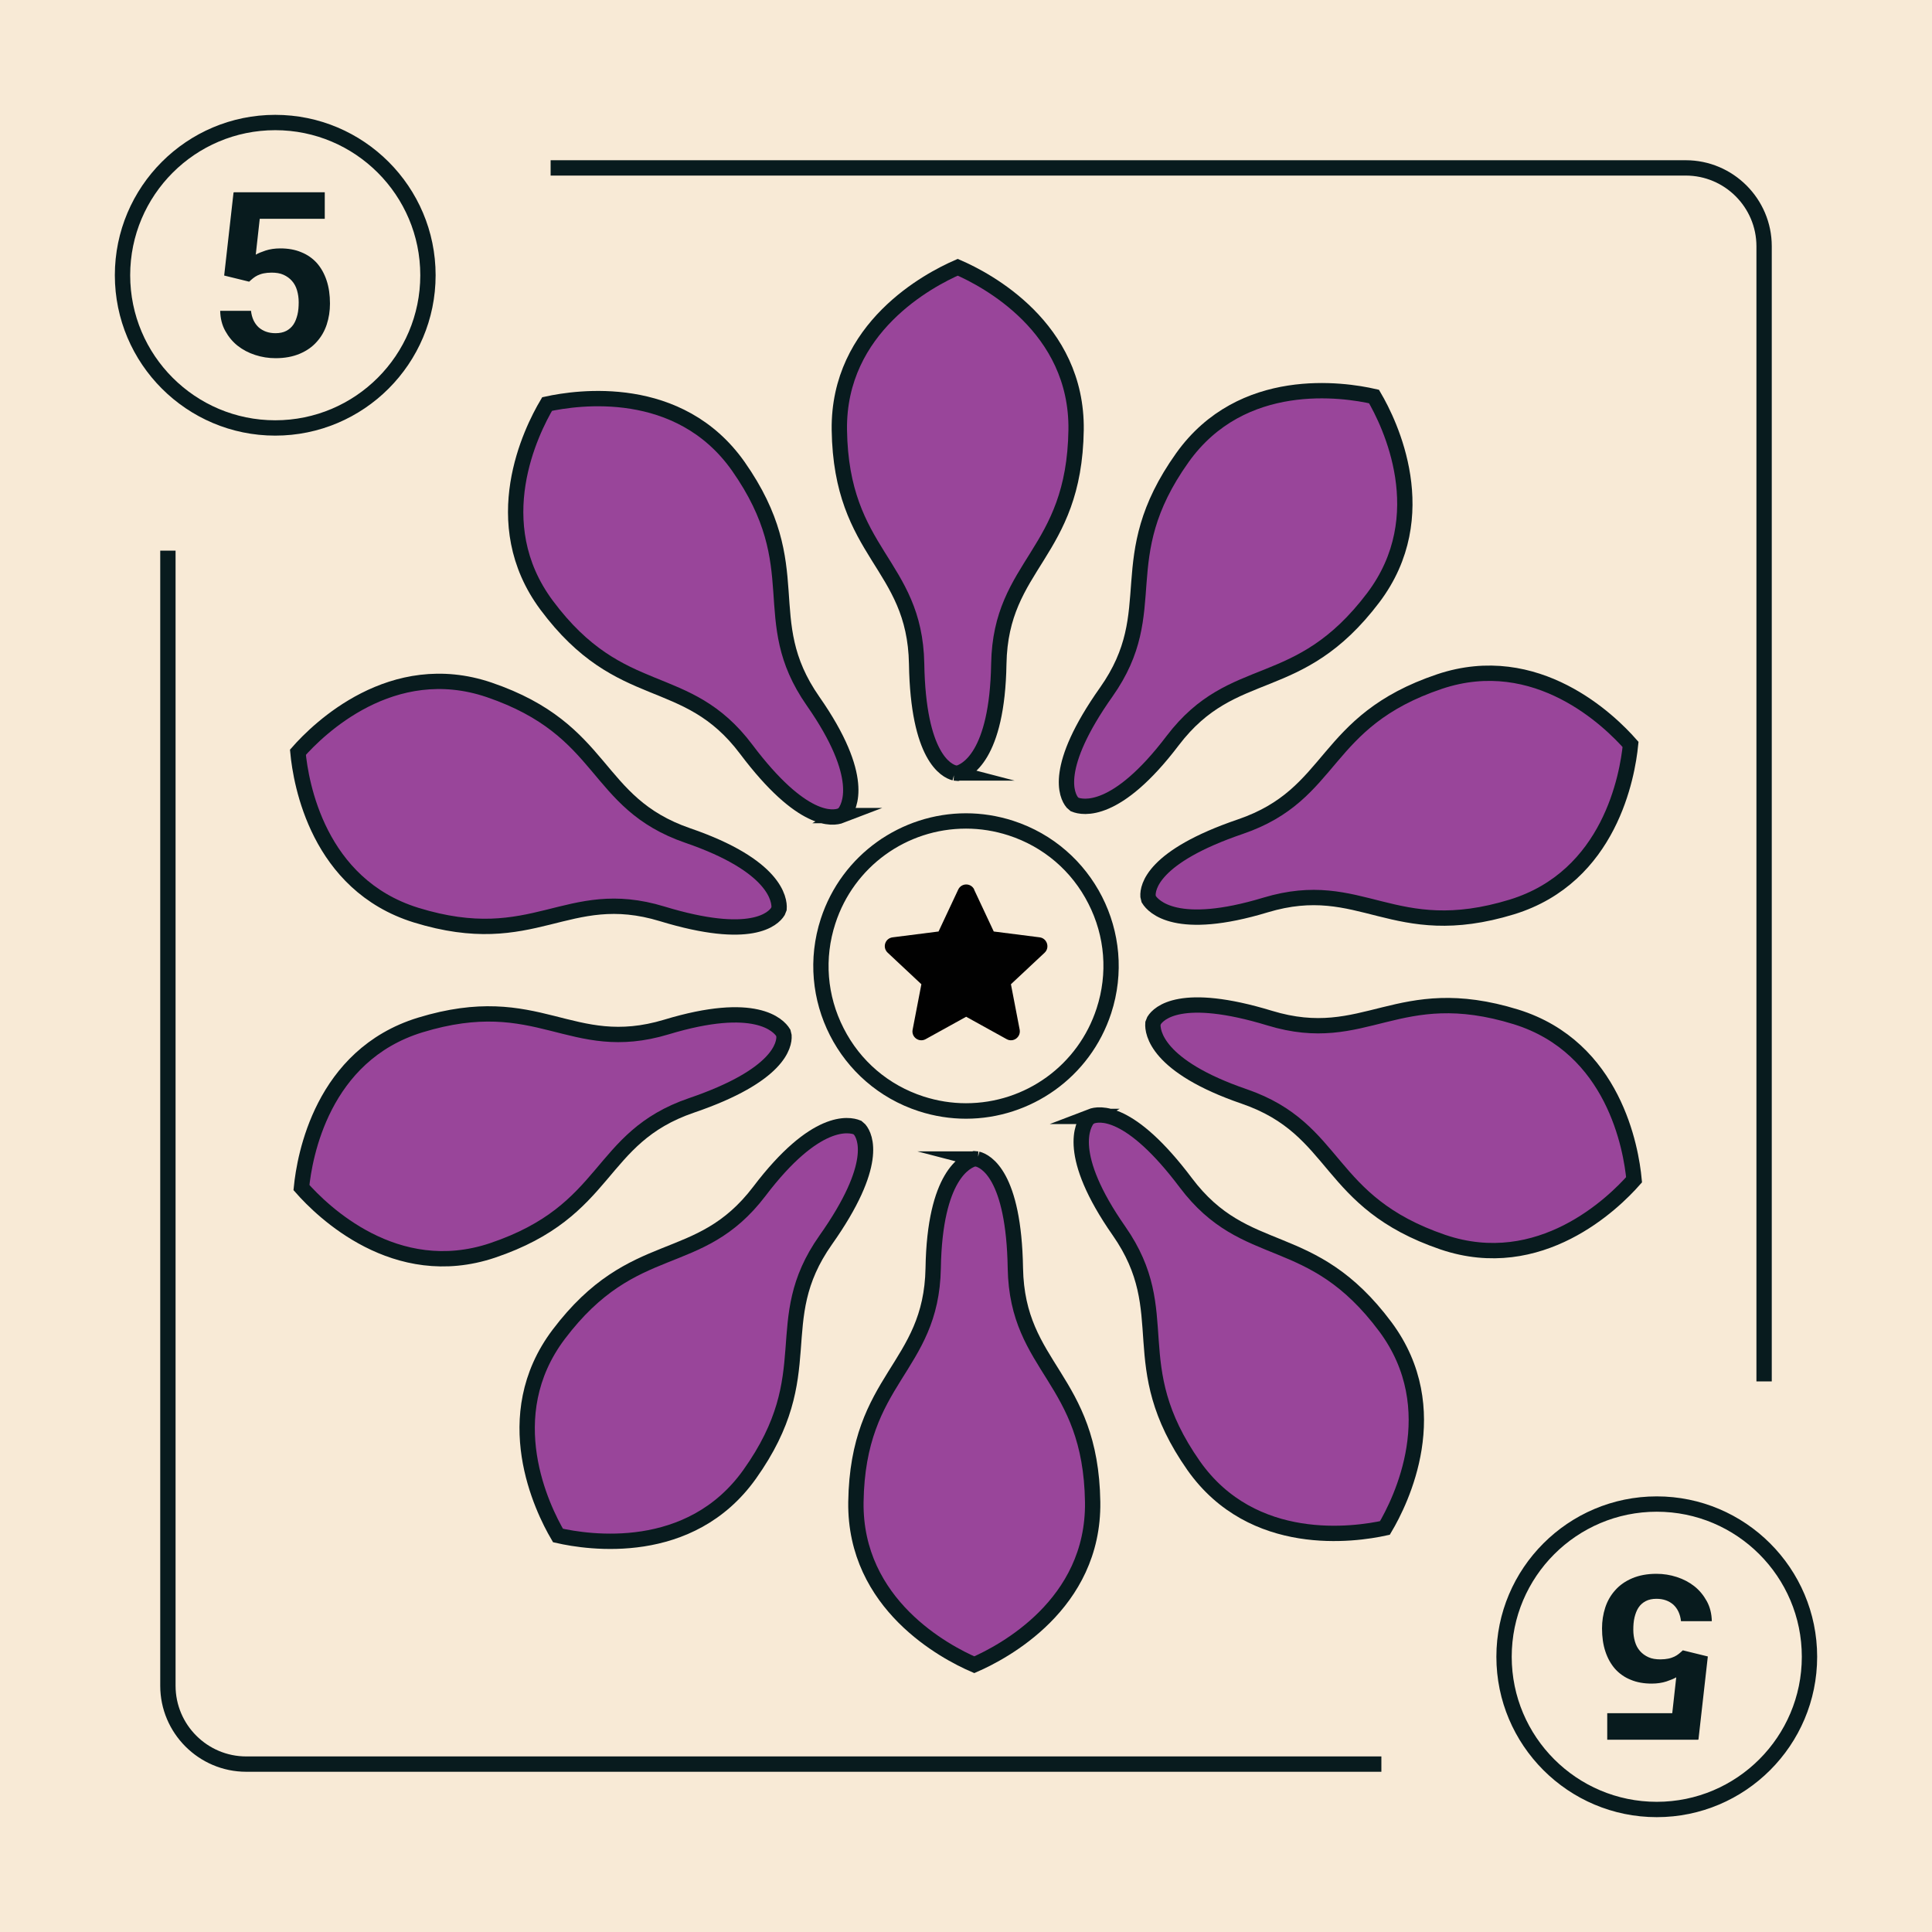
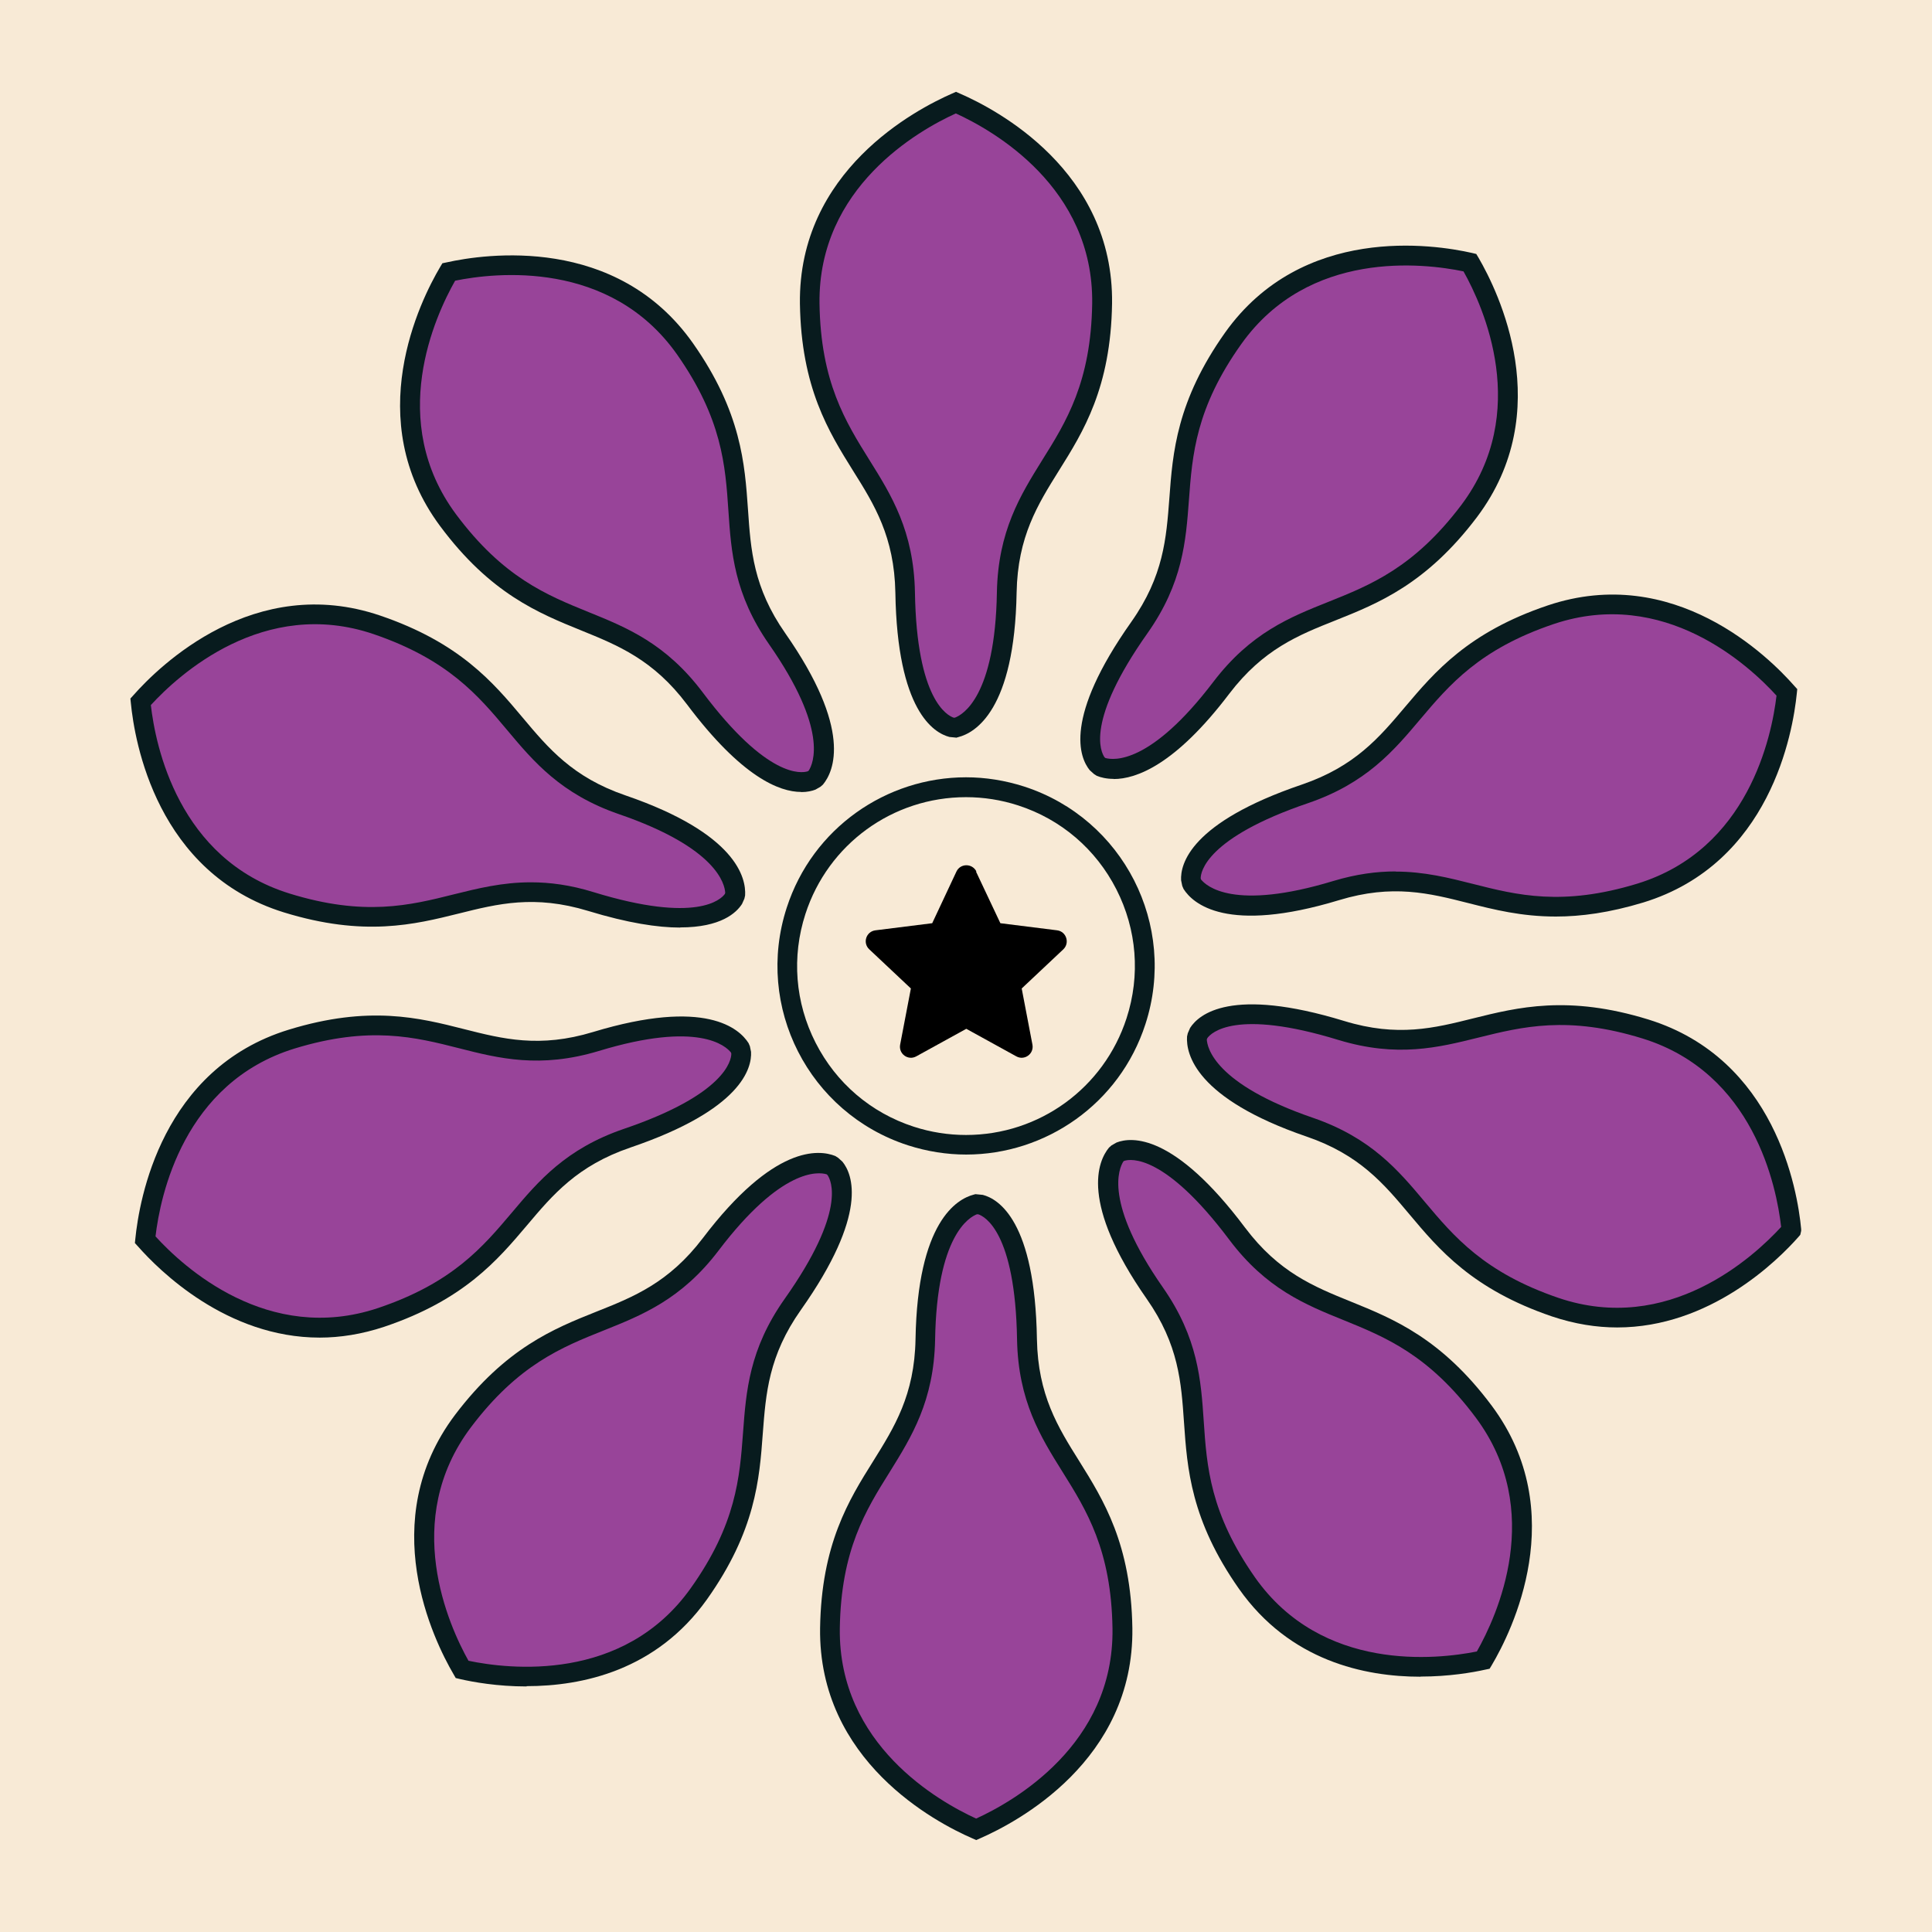
- <svg xmlns="http://www.w3.org/2000/svg" id="Layer_2" data-name="Layer 2" viewBox="0 0 126 126">
+ <svg xmlns="http://www.w3.org/2000/svg" id="Layer_2" data-name="Layer 2" viewBox="0 0 133.2 133.2">
  <defs>
    <style>
      .cls-1 {
        fill: #f8ead6;
      }

      .cls-2 {
-         fill: #e7a731;
+         fill-rule: evenodd;
      }

      .cls-3 {
-         fill: #081b1e;
+         fill: #984499;
      }

      .cls-4 {
-         fill: #99459a;
-         stroke: #081b1e;
-         stroke-miterlimit: 10;
-       }
- 
-       .cls-5 {
-         fill: #010101;
-         fill-rule: evenodd;
+         fill: #081b1e;
      }
    </style>
  </defs>
-   <g id="Layer_1-2" data-name="Layer 1">
+   <g id="Art">
    <g>
-       <rect class="cls-1" width="126" height="126" />
-       <path class="cls-1" d="m98.09,108.05c0-5.5,4.46-9.96,9.96-9.96s9.96,4.46,9.96,9.96-4.46,9.96-9.96,9.96-9.96-4.46-9.96-9.96" />
-       <path class="cls-1" d="m27.91,17.95c0,5.5-4.46,9.96-9.96,9.96s-9.96-4.46-9.96-9.96,4.46-9.96,9.96-9.96,9.96,4.46,9.96,9.96" />
-       <path class="cls-3" d="m108.05,118.51c-5.77,0-10.46-4.69-10.46-10.46s4.69-10.46,10.46-10.46,10.46,4.69,10.46,10.46-4.69,10.46-10.46,10.46Zm0-19.92c-5.22,0-9.46,4.24-9.46,9.46s4.24,9.46,9.46,9.46,9.46-4.24,9.46-9.46-4.24-9.46-9.46-9.46Z" />
-       <path class="cls-3" d="m17.95,28.41c-5.77,0-10.46-4.69-10.46-10.46s4.69-10.46,10.46-10.46,10.46,4.69,10.46,10.46-4.69,10.46-10.46,10.46Zm0-19.92c-5.22,0-9.46,4.24-9.46,9.46s4.24,9.46,9.46,9.46,9.46-4.24,9.46-9.46-4.24-9.46-9.46-9.46Z" />
-       <path class="cls-3" d="m109.94,11.45c2.54,0,4.61,2.07,4.61,4.61v74.03h1V16.06c0-3.09-2.52-5.61-5.61-5.61H35.91v1h74.03Z" />
-       <path class="cls-3" d="m16.06,114.55c-2.54,0-4.61-2.07-4.61-4.61V35.91h-1v74.03c0,3.09,2.52,5.61,5.61,5.61h74.03v-1H16.06Z" />
-       <path class="cls-3" d="m15.26,12.54h5.92v1.73h-4.24l-.26,2.34c.15-.09.37-.18.64-.27.28-.09.6-.14.96-.14.51,0,.97.08,1.37.25.4.16.74.4,1.02.71.27.31.48.68.63,1.13s.22.95.22,1.51c0,.48-.07.93-.21,1.36-.14.43-.36.81-.65,1.13-.29.33-.66.59-1.11.78-.45.19-.97.29-1.58.29-.46,0-.9-.07-1.33-.21-.43-.14-.81-.34-1.14-.6-.33-.26-.6-.59-.81-.97-.21-.38-.32-.82-.33-1.31h2.01c.05.46.22.82.5,1.08.29.25.65.38,1.1.38.27,0,.51-.05.7-.15.19-.1.35-.24.47-.42.12-.18.2-.4.26-.64.06-.25.08-.52.08-.81s-.04-.54-.11-.78c-.07-.24-.18-.44-.33-.61s-.33-.3-.55-.4-.48-.14-.78-.14c-.2,0-.37.02-.52.05s-.28.08-.39.13-.21.12-.3.19c-.09.07-.17.15-.25.22l-1.63-.4.61-5.41Z" />
-       <path class="cls-3" d="m110.74,113.46h-5.92v-1.73h4.24l.26-2.34c-.15.09-.37.18-.64.27-.28.09-.6.14-.96.14-.51,0-.97-.08-1.37-.25-.4-.16-.74-.4-1.02-.71-.27-.31-.48-.68-.63-1.13s-.22-.95-.22-1.51c0-.48.07-.93.21-1.36.14-.43.36-.81.65-1.13.29-.33.66-.59,1.11-.78.45-.19.97-.29,1.58-.29.46,0,.9.07,1.33.21.43.14.81.34,1.14.6.33.26.6.59.81.97.21.38.32.82.33,1.31h-2.01c-.05-.46-.22-.82-.5-1.08-.29-.25-.65-.38-1.1-.38-.27,0-.51.05-.7.15-.19.1-.35.24-.47.42-.12.18-.2.4-.26.64-.06.25-.08.52-.08.81s.04.54.11.78c.07.24.18.44.33.61s.33.3.55.4.48.14.78.14c.2,0,.37-.02.52-.05s.28-.08.39-.13.21-.12.3-.19c.09-.07.17-.15.25-.22l1.63.4-.61,5.41Z" />
-       <path class="cls-2" d="m57.54,54.66l-.77.56h0c.25-.19.51-.37.77-.54v-.02Z" />
-       <path class="cls-2" d="m69.23,55.24l-.1-.07s.06.05.09.07h0Z" />
-       <path class="cls-2" d="m68.46,54.68h0s.04.03.06.04l-.06-.04Z" />
-       <path class="cls-2" d="m68.52,54.72l.61.45c-.2-.16-.4-.3-.61-.45Z" />
-       <path class="cls-5" d="m63.53,58.02l1.28,2.73,2.99.38c.49.06.68.67.33,1l-2.2,2.06.57,2.96c.09.49-.42.86-.85.62l-2.64-1.46-2.64,1.46c-.43.24-.95-.13-.85-.62l.57-2.96-2.2-2.06c-.36-.34-.17-.94.33-1l2.99-.38,1.28-2.73c.21-.45.84-.45,1.05,0h0Z" />
-       <path class="cls-3" d="m63,54.04h0c.94,0,1.87.15,2.77.44,2.28.74,4.13,2.32,5.21,4.45,1.09,2.13,1.28,4.56.54,6.83-1.2,3.7-4.63,6.19-8.52,6.19-.94,0-1.87-.15-2.77-.44-2.28-.74-4.13-2.32-5.21-4.45-1.09-2.13-1.28-4.56-.54-6.83,1.2-3.7,4.63-6.19,8.52-6.19m0-1c-4.2,0-8.1,2.68-9.47,6.88-1.7,5.23,1.16,10.85,6.39,12.55,1.02.33,2.06.49,3.08.49,4.2,0,8.1-2.68,9.47-6.88,1.7-5.23-1.16-10.85-6.39-12.55-1.02-.33-2.06-.49-3.08-.49h0Z" />
+       <rect class="cls-1" width="133.2" height="133.2" />
      <g>
-         <path class="cls-4" d="m54.85,53.19c-.52.2-2.53.53-6.18-4.32-3.94-5.24-8.16-2.88-13.02-9.4-4-5.38-1-11.38.03-13.12h0c1.97-.43,8.61-1.41,12.47,4.06,4.67,6.66,1.12,9.93,4.87,15.31,3.48,4.98,2.37,6.93,2.01,7.36l-.19.11Z" />
-         <path class="cls-4" d="m62.25,50.41c-.54-.14-2.37-1.05-2.47-7.12-.12-6.56-4.92-7.12-5.04-15.25-.09-6.7,5.87-9.8,7.72-10.61h0c1.85.8,7.81,3.91,7.72,10.61-.12,8.13-4.92,8.7-5.04,15.25-.1,6.07-2.14,7-2.68,7.14l-.22-.02Z" />
-         <path class="cls-4" d="m69.93,52.33c-.35-.43-1.28-2.25,2.22-7.2,3.78-5.36.24-8.65,4.96-15.28,3.89-5.46,10.53-4.44,12.5-3.99h0c1.02,1.74,3.99,7.77-.05,13.12-4.91,6.49-9.11,4.11-13.08,9.32-3.67,4.84-5.87,4.38-6.39,4.17l-.16-.14Z" />
-         <path class="cls-4" d="m74.87,58.44c-.03-.56.28-2.57,6.03-4.53,6.2-2.12,5.27-6.86,12.98-9.46,6.35-2.13,11.13,2.59,12.46,4.1h0c-.2,2.01-1.33,8.63-7.74,10.6-7.78,2.38-9.78-2.02-16.06-.13-5.81,1.76-7.32.11-7.62-.37l-.05-.21Z" />
-         <path class="cls-4" d="m75.27,66.55c.3-.47,1.73-1.92,7.54-.15,6.27,1.91,8.29-2.48,16.06-.08,6.4,1.99,7.51,8.61,7.7,10.62h0c-1.33,1.51-6.13,6.22-12.47,4.07-7.7-2.63-6.75-7.36-12.95-9.5-5.74-1.97-6-4.2-5.96-4.76l.08-.2Z" />
+         <path class="cls-2" d="M67.29,60.09l1.68,3.56,3.91.49c.64.08.89.87.43,1.31l-2.87,2.7.74,3.87c.12.64-.55,1.12-1.11.81l-3.45-1.9-3.45,1.9c-.56.31-1.23-.17-1.11-.81l.74-3.87-2.87-2.7c-.47-.44-.22-1.23.43-1.31l3.91-.49,1.67-3.56c.27-.58,1.1-.58,1.38,0h0Z" />
+         <path class="cls-4" d="M66.6,54.96h0c1.22,0,2.43.19,3.6.57,2.96.96,5.36,3.02,6.77,5.79s1.66,5.92.7,8.88c-1.56,4.81-6.01,8.05-11.07,8.05-1.22,0-2.43-.19-3.6-.57-2.96-.96-5.36-3.02-6.77-5.79-1.41-2.77-1.66-5.92-.7-8.88,1.56-4.81,6.01-8.05,11.07-8.05M66.6,53.59c-5.48,0-10.58,3.49-12.36,8.99-2.22,6.83,1.52,14.16,8.35,16.38,1.34.43,2.69.64,4.02.64,5.48,0,10.58-3.49,12.36-8.99,2.22-6.83-1.52-14.16-8.35-16.38-1.34-.43-2.69-.64-4.02-.64h0Z" />
        <g>
-           <path class="cls-4" d="m71.15,72.81c.52-.2,2.53-.53,6.18,4.32,3.94,5.24,8.16,2.88,13.02,9.4,4,5.38,1,11.38-.03,13.12h0c-1.97.43-8.61,1.41-12.47-4.06-4.67-6.66-1.12-9.93-4.87-15.31-3.48-4.98-2.37-6.93-2.01-7.36l.19-.11Z" />
-           <path class="cls-4" d="m63.75,75.59c.54.14,2.37,1.05,2.47,7.12.12,6.56,4.92,7.12,5.04,15.25.09,6.7-5.87,9.8-7.72,10.61h0c-1.85-.8-7.81-3.91-7.72-10.61.12-8.13,4.92-8.7,5.04-15.25.1-6.07,2.14-7,2.68-7.14l.22.02Z" />
-           <path class="cls-4" d="m56.07,73.67c.35.43,1.28,2.25-2.22,7.2-3.78,5.36-.24,8.65-4.96,15.28-3.89,5.46-10.53,4.44-12.5,3.99h0c-1.02-1.74-3.99-7.77.05-13.12,4.91-6.49,9.11-4.11,13.08-9.32,3.67-4.84,5.87-4.38,6.39-4.17l.16.14Z" />
-           <path class="cls-4" d="m51.13,67.56c.03.56-.28,2.57-6.03,4.53-6.2,2.12-5.27,6.86-12.98,9.46-6.35,2.13-11.13-2.59-12.46-4.1h0c.2-2.01,1.33-8.63,7.74-10.6,7.78-2.38,9.78,2.02,16.06.13,5.81-1.76,7.32-.11,7.62.37l.05.21Z" />
-           <path class="cls-4" d="m50.73,59.45c-.3.47-1.73,1.92-7.54.15-6.27-1.91-8.29,2.48-16.06.08-6.4-1.99-7.51-8.61-7.7-10.62h0c1.33-1.51,6.13-6.22,12.47-4.07,7.7,2.63,6.75,7.36,12.95,9.5,5.74,1.97,6,4.2,5.96,4.76l-.08.2Z" />
+           <g>
+             <path class="cls-3" d="M55.97,53.8c-.68.27-3.31.7-8.07-5.65-5.15-6.84-10.65-3.76-17.01-12.28-5.22-7.02-1.3-14.87.04-17.13h0c2.57-.57,11.25-1.85,16.29,5.31,6.1,8.69,1.46,12.96,6.35,19.99,4.54,6.5,3.1,9.04,2.63,9.61l-.24.15Z" />
+             <path class="cls-4" d="M55.23,54.6c-1.47,0-4.08-.99-7.87-6.04-2.32-3.08-4.74-4.06-7.3-5.1-2.93-1.19-6.25-2.53-9.71-7.18-5.47-7.35-1.38-15.55,0-17.88l.15-.25.29-.06c2.65-.59,11.71-1.92,16.99,5.58,3.33,4.74,3.57,8.32,3.79,11.47.19,2.76.36,5.36,2.57,8.52,4.64,6.64,3.36,9.51,2.6,10.43l-.17.15-.35.2c-.23.09-.56.17-.98.17ZM31.38,19.35c-1.39,2.45-4.72,9.68.07,16.12,3.24,4.34,6.23,5.55,9.13,6.73,2.62,1.06,5.33,2.16,7.87,5.54,4.46,5.94,6.81,5.57,7.23,5.44l.07-.04c.32-.49,1.38-2.83-2.72-8.71-2.42-3.47-2.62-6.39-2.81-9.21-.21-3.12-.43-6.34-3.54-10.78-4.62-6.55-12.54-5.65-15.29-5.09Z" />
+           </g>
+           <g>
+             <path class="cls-3" d="M65.63,50.15c-.71-.18-3.09-1.38-3.22-9.3-.16-8.56-6.42-9.29-6.58-19.92-.11-8.75,7.66-12.8,10.08-13.85h0c2.41,1.05,10.19,5.1,10.08,13.85-.16,10.62-6.42,11.36-6.58,19.92-.13,7.93-2.79,9.14-3.5,9.33l-.28-.02Z" />
+             <path class="cls-4" d="M65.97,50.86l-.51-.05c-1.08-.28-3.6-1.8-3.73-9.95-.07-3.85-1.45-6.07-2.92-8.41-1.67-2.68-3.57-5.71-3.66-11.51-.12-9.17,8-13.4,10.49-14.49l.27-.12.27.12c2.49,1.08,10.61,5.32,10.49,14.48-.09,5.8-1.98,8.83-3.66,11.51-1.46,2.34-2.85,4.56-2.92,8.41-.14,8.1-2.85,9.67-4.02,9.97l-.11.03ZM65.75,49.48h.08c.55-.2,2.78-1.47,2.9-8.64.08-4.23,1.63-6.71,3.12-9.11,1.66-2.65,3.37-5.39,3.45-10.81.1-8.02-6.84-11.93-9.4-13.1-2.56,1.16-9.5,5.08-9.4,13.1.08,5.41,1.79,8.15,3.45,10.81,1.5,2.4,3.05,4.88,3.13,9.11.12,7.43,2.25,8.5,2.67,8.64Z" />
+           </g>
+           <g>
+             <path class="cls-3" d="M75.65,52.67c-.46-.57-1.68-2.94,2.9-9.41,4.94-7,.32-11.29,6.47-19.95,5.08-7.12,13.75-5.79,16.32-5.21h0c1.33,2.27,5.2,10.14-.06,17.13-6.41,8.47-11.89,5.36-17.08,12.17-4.8,6.31-7.66,5.72-8.34,5.45l-.21-.19Z" />
+             <path class="cls-4" d="M76.78,53.7c-.5,0-.89-.1-1.16-.21l-.19-.12-.3-.27c-.7-.86-1.83-3.58,2.87-10.23,2.22-3.15,2.41-5.75,2.62-8.51.23-3.15.5-6.72,3.85-11.44,5.32-7.46,14.37-6.08,17.02-5.48l.29.07.15.25c1.37,2.35,5.41,10.56-.1,17.89-3.49,4.62-6.82,5.95-9.75,7.12-2.57,1.02-4.99,1.99-7.33,5.06-3.71,4.89-6.4,5.88-7.97,5.88ZM76.21,52.26c.57.16,3.11.45,7.45-5.26,2.57-3.37,5.28-4.45,7.91-5.5,2.9-1.16,5.91-2.36,9.17-6.67,4.82-6.4,1.54-13.67.16-16.12-2.75-.57-10.67-1.52-15.32,5.01-3.14,4.41-3.38,7.64-3.61,10.75-.21,2.82-.42,5.73-2.86,9.19-4.29,6.07-3.21,8.19-2.96,8.55l.06.05Z" />
+           </g>
+           <g>
+             <path class="cls-3" d="M82.1,60.64c-.04-.73.36-3.36,7.87-5.91,8.1-2.77,6.88-8.96,16.95-12.36,8.29-2.79,14.53,3.38,16.27,5.35h0c-.26,2.62-1.74,11.27-10.1,13.84-10.16,3.1-12.78-2.64-20.97-.16-7.59,2.3-9.56.14-9.95-.48l-.06-.28Z" />
+             <path class="cls-4" d="M107.26,63.19c-2.37,0-4.27-.48-6.04-.93-2.68-.68-5.21-1.32-8.9-.2-7.75,2.35-10.08.24-10.72-.77l-.09-.21-.08-.39c-.06-1.11.62-3.98,8.33-6.6,3.65-1.25,5.33-3.24,7.11-5.35,2.04-2.41,4.35-5.15,9.84-7,8.69-2.92,15.21,3.51,17,5.55l.2.22-.03.29c-.27,2.7-1.82,11.73-10.58,14.42-2.34.71-4.31.97-6.03.97ZM96.21,60.09c1.98,0,3.68.43,5.34.85,3.03.77,6.17,1.56,11.34-.02,7.66-2.36,9.26-10.16,9.59-12.96-1.89-2.08-7.74-7.49-15.35-4.94-5.13,1.73-7.21,4.2-9.23,6.59-1.82,2.16-3.71,4.39-7.71,5.76-7.03,2.39-7.41,4.75-7.41,5.18l.02.08c.36.46,2.26,2.19,9.12.11,1.6-.48,3-.66,4.29-.66Z" />
+           </g>
+           <g>
+             <path class="cls-3" d="M82.63,71.23c.39-.62,2.26-2.51,9.84-.19,8.19,2.5,10.82-3.23,20.97-.1,8.36,2.6,9.81,11.25,10.06,13.87h0c-1.74,1.97-8,8.12-16.29,5.31-10.05-3.43-8.82-9.61-16.91-12.41-7.5-2.58-7.83-5.48-7.79-6.21l.11-.26Z" />
+             <path class="cls-4" d="M111.5,91.52c-1.42,0-2.92-.23-4.5-.76-5.49-1.87-7.79-4.61-9.82-7.03-1.78-2.12-3.45-4.12-7.1-5.37-7.66-2.63-8.32-5.7-8.24-6.9l.05-.22.16-.37c.6-.94,2.83-2.86,10.62-.48,3.69,1.13,6.22.49,8.9-.18,3.06-.76,6.54-1.63,12.08.08,8.75,2.72,10.28,11.75,10.53,14.45v.12s-.06.27-.06.27l-.11.13c-1.47,1.67-6.12,6.26-12.52,6.26ZM83.2,71.64c.02.58.54,3.1,7.33,5.43,4,1.38,5.88,3.62,7.7,5.79,2.01,2.39,4.09,4.87,9.21,6.62,7.59,2.58,13.46-2.82,15.36-4.89-.32-2.79-1.89-10.61-9.55-12.99-5.17-1.6-8.31-.81-11.34-.06-2.74.68-5.58,1.39-9.63.16-7.1-2.18-8.78-.49-9.04-.13l-.03.08Z" />
+           </g>
+           <g>
+             <g>
+               <path class="cls-3" d="M77.24,79.4c.68-.27,3.31-.7,8.07,5.65,5.15,6.84,10.65,3.76,17.01,12.28,5.22,7.02,1.3,14.87-.04,17.13h0c-2.57.57-11.25,1.85-16.29-5.31-6.1-8.69-1.46-12.96-6.35-19.99-4.54-6.5-3.1-9.04-2.63-9.61l.24-.15Z" />
+               <path class="cls-4" d="M97.94,115.6c-3.86,0-9.02-1.09-12.52-6.06-3.33-4.74-3.57-8.32-3.79-11.47-.19-2.76-.36-5.36-2.57-8.52-4.64-6.64-3.36-9.51-2.6-10.43l.17-.15.35-.2c1.03-.4,3.97-.65,8.86,5.87,2.32,3.08,4.73,4.06,7.3,5.1,2.93,1.19,6.24,2.53,9.71,7.18,5.47,7.35,1.38,15.55,0,17.88l-.15.25-.29.06c-.89.2-2.52.48-4.47.48ZM77.46,80.06c-.32.49-1.38,2.83,2.72,8.71,2.42,3.47,2.62,6.39,2.81,9.21.21,3.12.43,6.34,3.54,10.78,4.62,6.55,12.54,5.65,15.29,5.1,1.39-2.45,4.72-9.69-.07-16.12-3.24-4.34-6.23-5.55-9.13-6.73-2.62-1.06-5.33-2.16-7.87-5.54-4.46-5.94-6.81-5.57-7.23-5.44l-.07.04Z" />
+             </g>
+             <g>
+               <path class="cls-3" d="M67.58,83.05c.71.18,3.09,1.38,3.22,9.3.16,8.56,6.42,9.29,6.58,19.92.11,8.75-7.66,12.8-10.08,13.85h0c-2.41-1.05-10.19-5.1-10.08-13.85.16-10.62,6.42-11.36,6.58-19.92.13-7.93,2.79-9.14,3.5-9.33l.28.02Z" />
+               <path class="cls-4" d="M67.3,126.86l-.27-.12c-2.49-1.08-10.61-5.32-10.49-14.49.09-5.79,1.98-8.83,3.66-11.51,1.46-2.34,2.85-4.56,2.92-8.41.14-8.1,2.85-9.67,4.02-9.97l.11-.03.51.05c1.08.28,3.6,1.8,3.73,9.95.07,3.85,1.45,6.07,2.92,8.41,1.67,2.68,3.57,5.71,3.66,11.51.12,9.16-8,13.4-10.49,14.49l-.27.12ZM67.37,83.71c-.55.2-2.78,1.48-2.9,8.65-.08,4.23-1.63,6.71-3.12,9.11-1.66,2.65-3.37,5.39-3.45,10.81-.1,8.02,6.84,11.93,9.4,13.1,2.56-1.17,9.51-5.08,9.4-13.1-.08-5.41-1.79-8.16-3.45-10.81-1.5-2.4-3.05-4.88-3.13-9.11-.12-7.44-2.25-8.5-2.67-8.64h-.08Z" />
+             </g>
+             <g>
+               <path class="cls-3" d="M57.55,80.53c.46.57,1.68,2.94-2.9,9.41-4.94,7-.32,11.29-6.47,19.95-5.08,7.12-13.75,5.79-16.32,5.21h0c-1.33-2.27-5.2-10.14.06-17.13,6.41-8.47,11.89-5.36,17.08-12.17,4.8-6.31,7.66-5.72,8.34-5.45l.21.19Z" />
+               <path class="cls-4" d="M36.3,116.27c-2.01,0-3.68-.3-4.59-.51l-.29-.07-.15-.26c-1.37-2.34-5.41-10.56.1-17.88,3.5-4.62,6.82-5.95,9.75-7.12,2.57-1.02,4.99-1.99,7.33-5.06,4.9-6.46,8.02-6.12,9.14-5.67l.19.12.3.27c.7.86,1.83,3.58-2.87,10.23-2.22,3.15-2.41,5.75-2.62,8.51-.23,3.15-.5,6.72-3.85,11.44-3.49,4.9-8.59,5.98-12.43,5.98ZM32.3,114.5c2.76.58,10.67,1.53,15.32-5,3.14-4.41,3.38-7.64,3.61-10.75.21-2.82.42-5.73,2.86-9.19,4.29-6.06,3.21-8.19,2.96-8.55l-.06-.05c-.56-.17-3.11-.46-7.45,5.26-2.56,3.37-5.28,4.45-7.9,5.5-2.9,1.16-5.91,2.36-9.17,6.68-4.82,6.4-1.54,13.66-.16,16.12Z" />
+             </g>
+             <g>
+               <path class="cls-3" d="M51.1,72.55c.04.73-.36,3.36-7.87,5.91-8.1,2.77-6.88,8.96-16.95,12.36-8.29,2.79-14.53-3.38-16.27-5.35h0c.26-2.62,1.74-11.27,10.1-13.84,10.16-3.1,12.78,2.64,20.97.16,7.59-2.3,9.56-.14,9.95.48l.06.28Z" />
+               <path class="cls-4" d="M22.04,92.22c-6.42,0-11.07-4.63-12.54-6.3l-.2-.22.03-.29c.27-2.7,1.81-11.73,10.58-14.42,5.54-1.7,9.01-.82,12.08-.04,2.68.68,5.21,1.32,8.9.2,7.76-2.35,10.08-.24,10.72.77l.09.21.08.39c.06,1.11-.62,3.98-8.33,6.6-3.65,1.25-5.33,3.24-7.11,5.35-2.04,2.41-4.35,5.15-9.84,7-1.56.52-3.06.75-4.46.75ZM10.72,85.24c1.89,2.08,7.74,7.49,15.35,4.94,5.13-1.73,7.21-4.2,9.23-6.59,1.82-2.16,3.71-4.39,7.71-5.76,7.03-2.39,7.41-4.75,7.41-5.18l-.02-.08c-.36-.46-2.25-2.2-9.12-.11-4.05,1.22-6.89.51-9.63-.19-3.03-.77-6.17-1.56-11.34.02-7.66,2.36-9.26,10.16-9.59,12.96Z" />
+             </g>
+             <g>
+               <path class="cls-3" d="M50.58,61.96c-.39.62-2.26,2.51-9.84.19-8.19-2.5-10.82,3.23-20.97.1-8.36-2.6-9.81-11.25-10.06-13.87h0c1.74-1.97,8-8.12,16.29-5.31,10.05,3.43,8.82,9.61,16.91,12.41,7.5,2.58,7.83,5.48,7.79,6.21l-.11.26Z" />
+               <path class="cls-4" d="M46.89,63.95c-1.54,0-3.6-.31-6.35-1.15-3.69-1.12-6.22-.49-8.9.18-3.06.76-6.54,1.63-12.08-.08-8.75-2.72-10.28-11.75-10.54-14.45l-.03-.29.2-.22c1.8-2.04,8.34-8.45,17.02-5.5,5.49,1.87,7.79,4.61,9.82,7.03,1.78,2.12,3.45,4.12,7.1,5.37,7.66,2.63,8.32,5.7,8.24,6.9l-.05.22-.16.36c-.39.61-1.45,1.62-4.26,1.62ZM36.6,60.83c1.3,0,2.72.18,4.33.68,7.1,2.18,8.78.49,9.04.13l.03-.08c-.03-.59-.55-3.1-7.33-5.43-4-1.38-5.88-3.62-7.7-5.79-2.01-2.4-4.09-4.87-9.21-6.62-7.59-2.58-13.46,2.82-15.36,4.89.32,2.8,1.89,10.61,9.55,12.99,5.17,1.6,8.31.82,11.34.06,1.65-.41,3.34-.83,5.3-.83Z" />
+             </g>
+           </g>
        </g>
      </g>
    </g>
  </g>
</svg>
